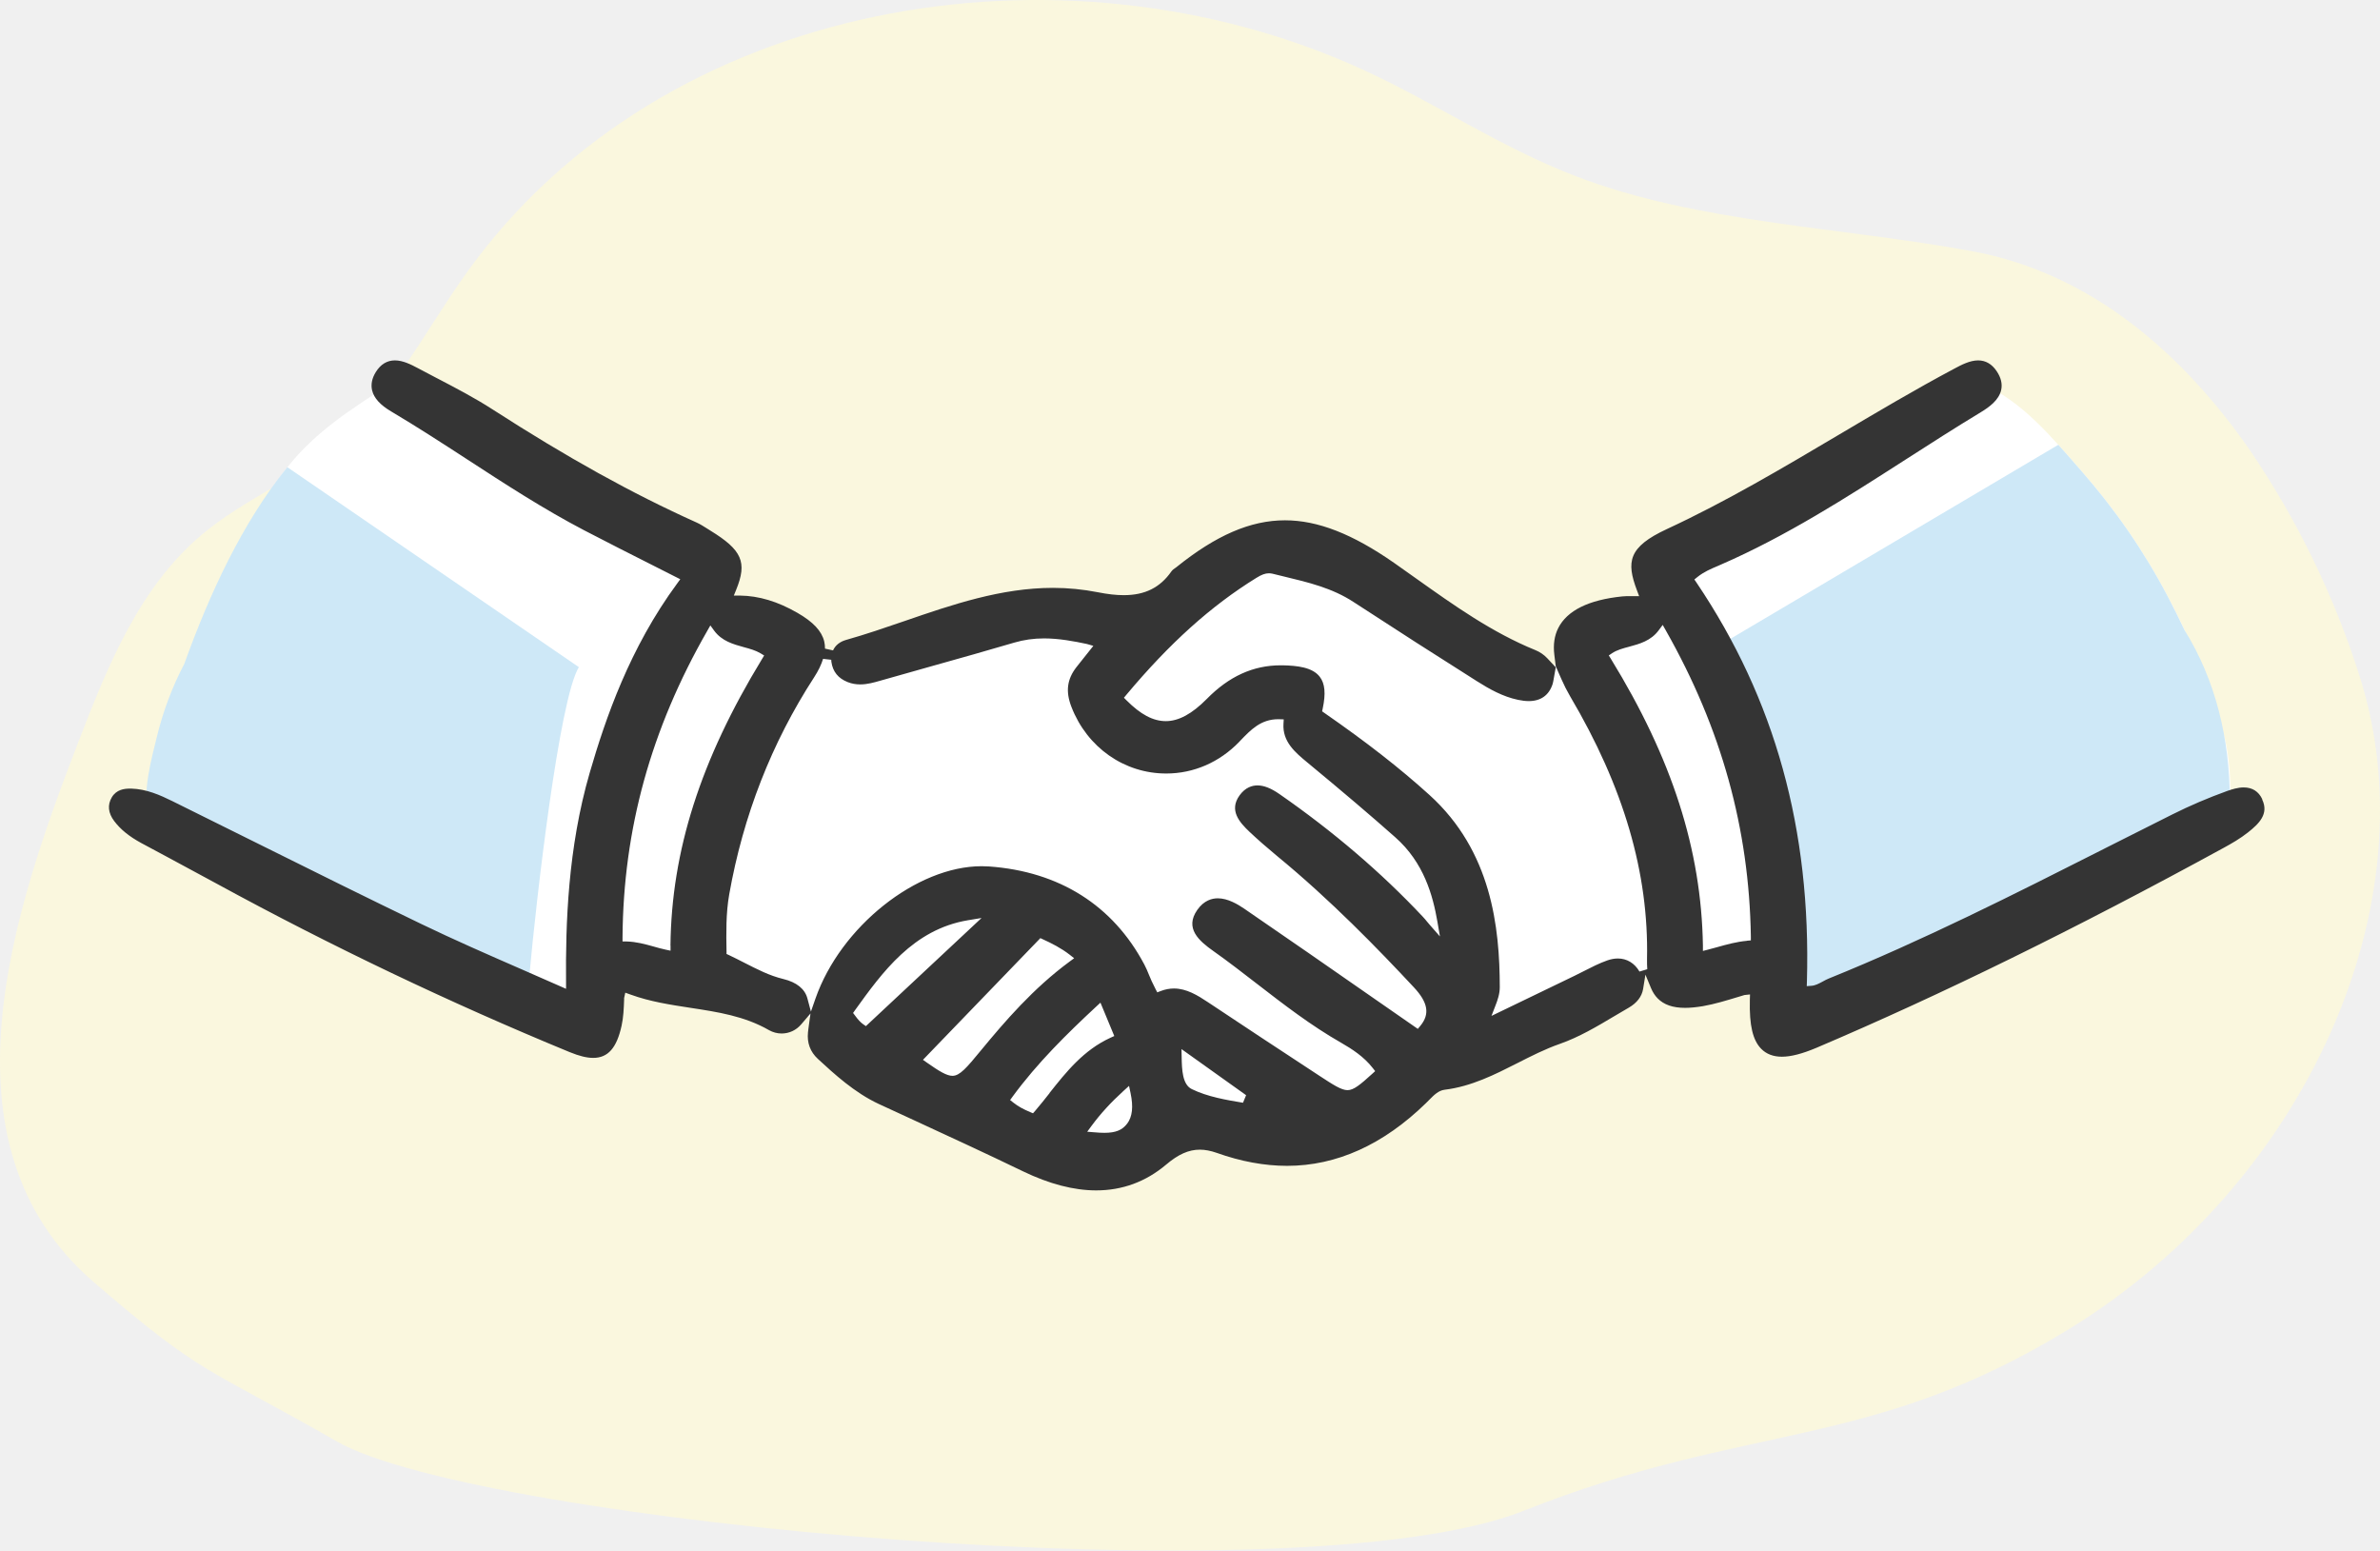
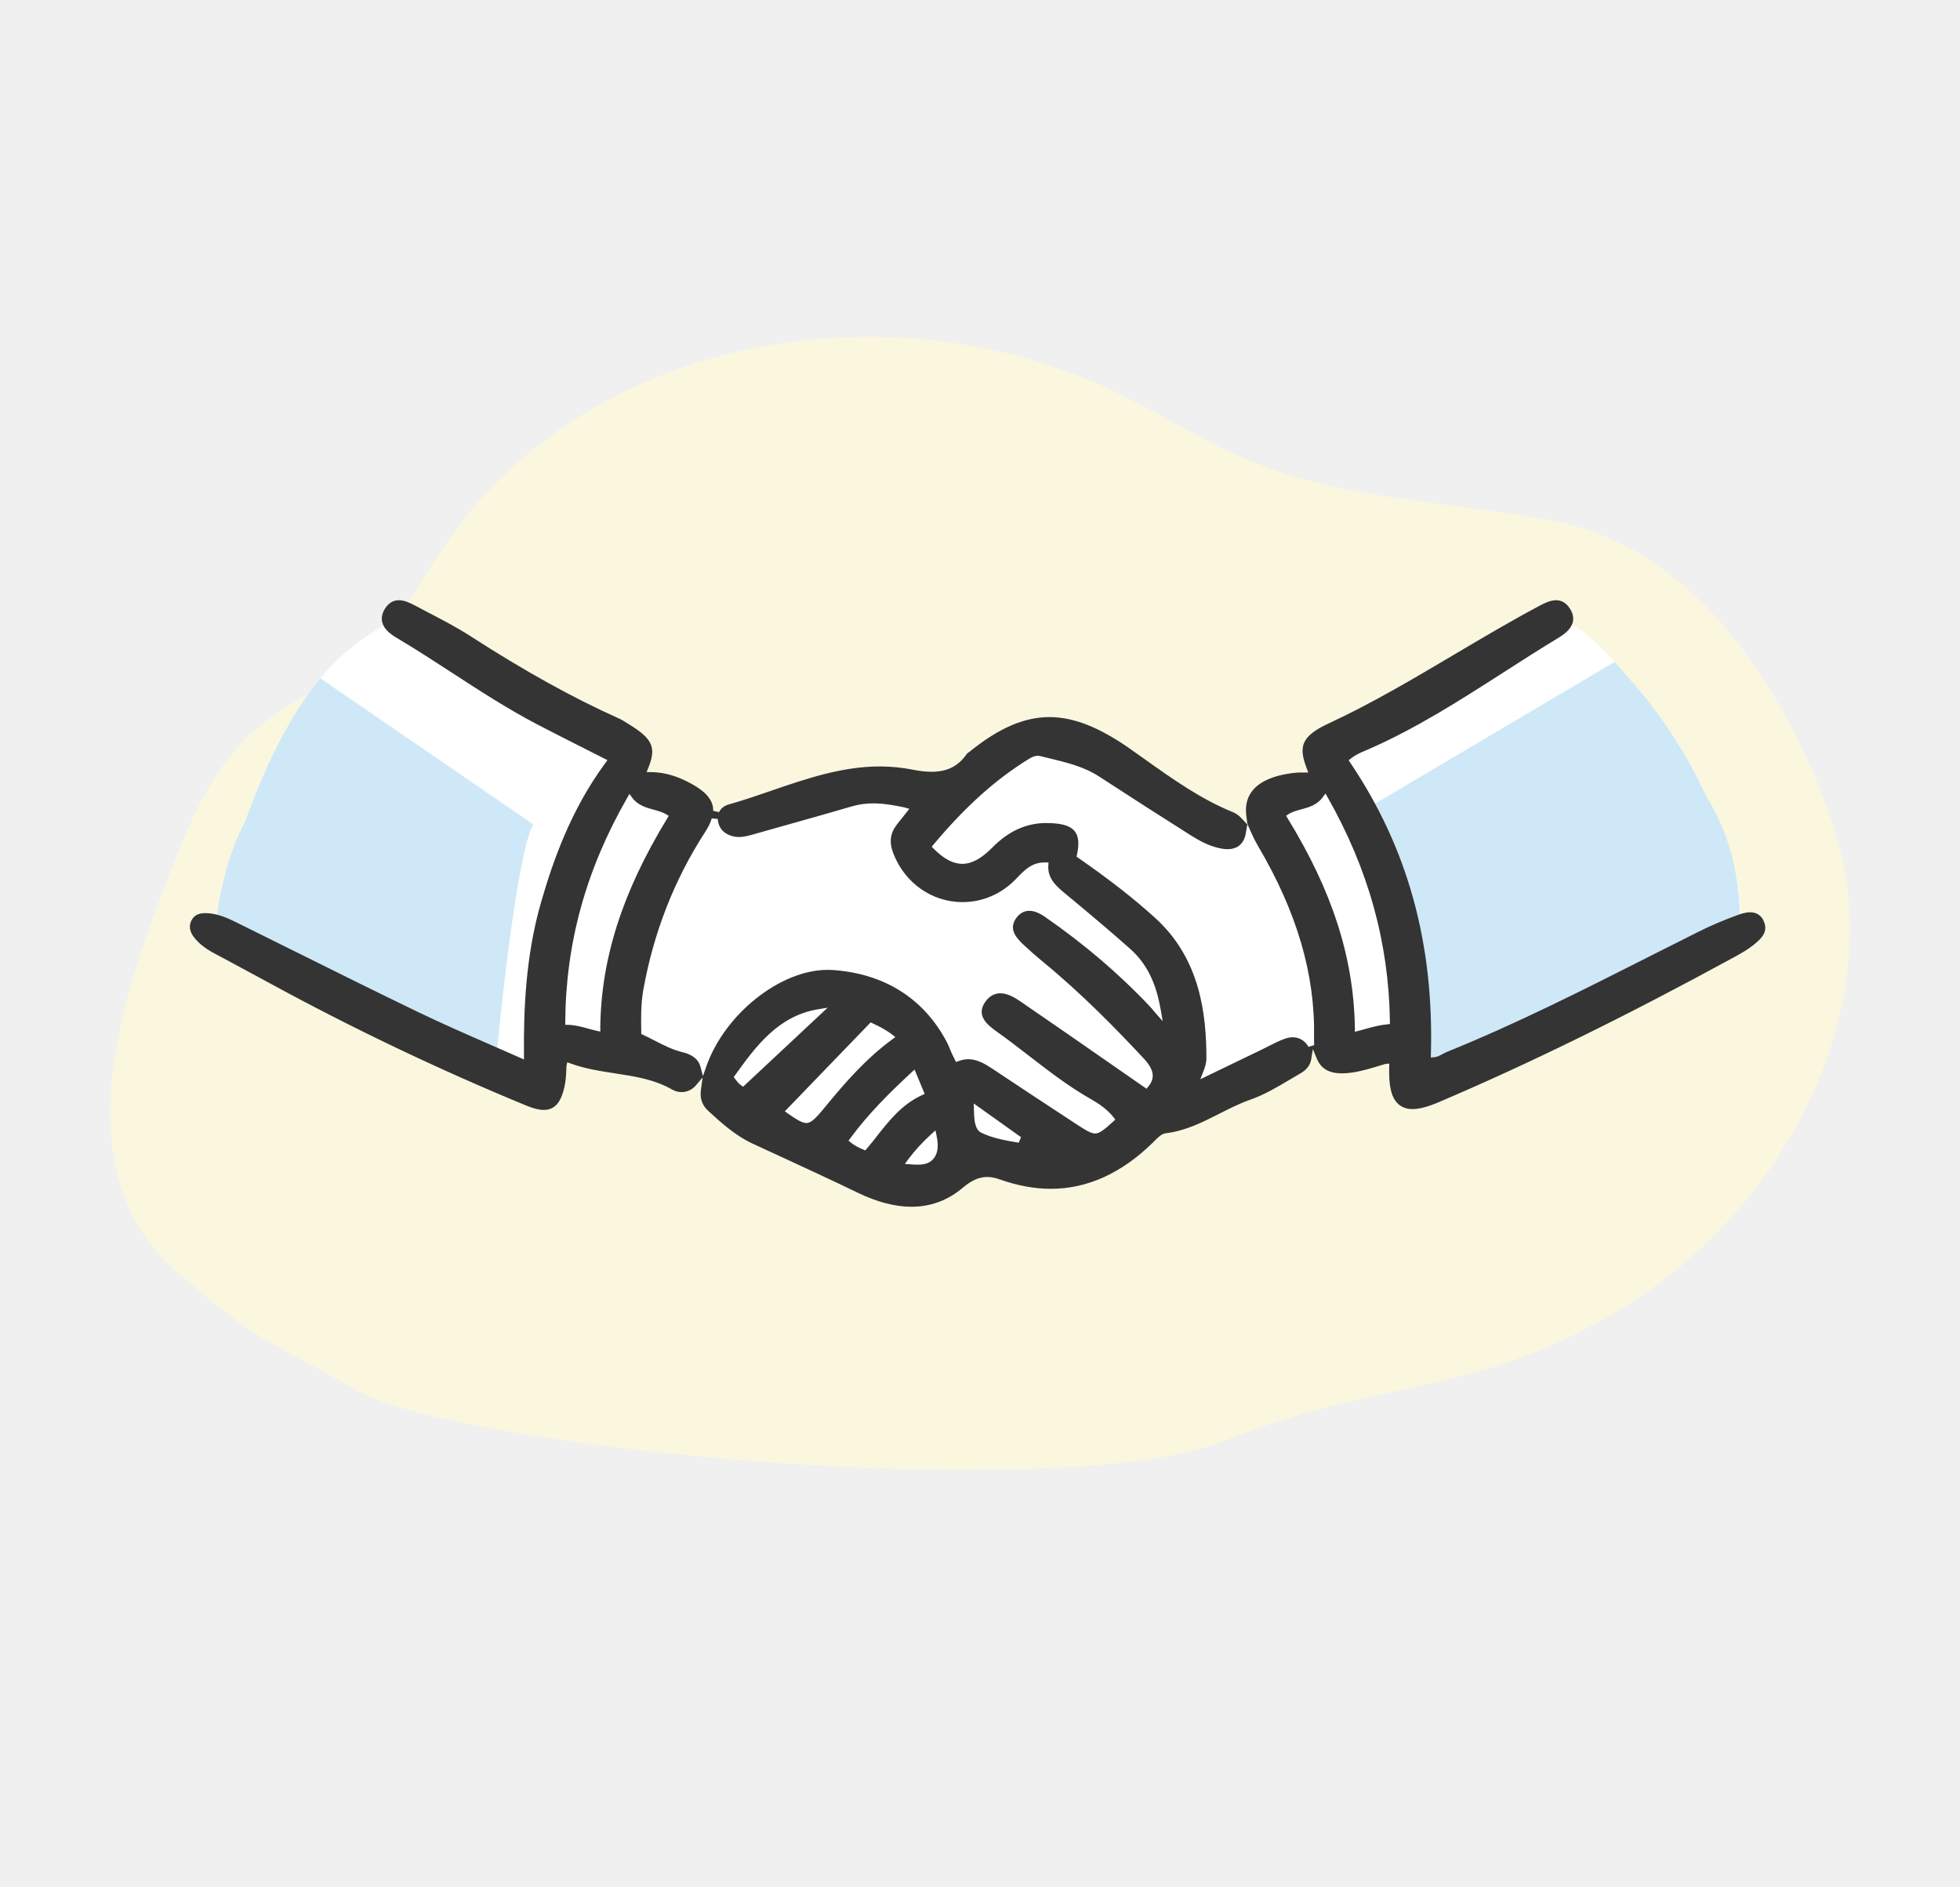
- <svg xmlns="http://www.w3.org/2000/svg" width="284" height="185" viewBox="0 0 284 185" fill="none">
-   <path d="M268.46 53.693C260.604 42.385 249.708 32.64 235.385 29.984C219.537 27.046 202.693 26.644 188.043 21.026C178.964 17.544 171.216 12.226 162.472 8.242C126.583 -8.106 79.158 -0.182 55.752 32.445C50.648 39.559 46.702 47.687 39.891 53.273C35.025 57.264 28.976 59.702 24.149 63.738C16.614 70.038 12.835 79.502 9.336 88.565C1.725 108.281 -8.021 136.424 11.2 152.983C24.303 164.272 24.521 163.009 40.212 171.99C56.977 181.586 154.965 190.921 181.799 180.262C208.632 169.602 223.169 173.128 246.902 158.567C274.963 141.35 290.281 107.966 281.551 80.627C278.526 71.085 274.118 62.015 268.46 53.693Z" fill="#FAF7DE" />
-   <path d="M265.445 88.01C264.025 82.18 261.465 76.49 258.685 71.19C255.825 65.75 252.375 60.76 248.325 56.15C244.905 52.25 241.265 47.79 236.365 45.74C236.155 45.65 235.965 45.53 235.775 45.38C230.335 48.42 201.815 64.33 199.985 65.25C197.955 66.26 198.975 66.71 200.445 70.2C201.915 73.69 197.175 72.9 192.895 74.58C188.615 76.26 188.955 77.4 188.955 77.74C188.955 78.08 184.345 80.33 181.645 79.77C178.945 79.21 171.965 74.37 167.125 70.43C162.285 66.49 157.105 64.47 152.155 64.69C147.205 64.92 146.645 66.72 144.165 69.64C141.685 72.57 137.415 74.59 133.925 73.69C130.435 72.79 127.735 72.9 122.675 73.8C117.615 74.7 103.655 78.64 100.915 78.04C98.165 77.44 99.155 78.15 97.185 78.04C95.205 77.93 95.895 76.18 95.895 76.18L82.745 72.62L84.025 66L55.205 50.69C54.935 50.23 54.505 49.82 53.855 49.5C51.395 48.3 48.925 47.09 46.445 45.87C41.975 48.79 37.705 51.44 34.335 55.7C31.335 59.5 29.015 63.8 26.925 68.15C22.385 77.57 18.375 87.5 17.215 97.95L70.015 123.75L71.815 114.63C71.815 114.63 85.545 119.02 90.155 120.13C94.765 121.24 96.705 120.88 99.275 122.41C101.845 123.94 104.565 126.33 113.005 131.55C121.445 136.77 128.535 139.61 134.275 138.37C140.015 137.13 136.635 136.34 140.465 133.64C144.295 130.94 144.405 134.43 150.035 136.12C155.665 137.81 156.335 135.78 163.085 133.42C169.835 131.06 166.575 130.16 171.835 127.12C177.095 124.08 192.915 117.55 194.145 116.88C195.385 116.2 198.985 116.32 198.985 116.32L211.705 114.86L213.395 122.06L266.215 96.68C266.165 93.77 266.155 90.86 265.455 87.99L265.445 88.01Z" fill="white" />
-   <path d="M18.375 98.3C22.255 100.64 26.215 102.85 30.225 104.94C30.275 104.96 30.315 104.98 30.365 104.99C30.425 105.03 30.485 105.06 30.545 105.1C34.925 107.37 39.375 109.52 43.865 111.57C48.975 113.9 54.085 116.32 59.305 118.39C60.235 118.76 61.175 119.1 62.115 119.43C62.665 118.56 63.055 117.47 63.185 116.23C63.975 107.46 66.725 83.39 69.075 79.6L34.285 55.74C28.885 62.4 24.985 70.9 21.985 79.22C20.535 81.98 19.445 84.91 18.705 87.96C18.125 90.37 16.875 94.79 17.785 97.25C17.925 97.64 18.135 97.98 18.365 98.32L18.375 98.3Z" fill="#CEE8F7" />
-   <path d="M260.665 75.16C260.025 73.82 259.365 72.49 258.685 71.19C255.825 65.75 252.375 60.76 248.325 56.15C247.445 55.14 246.545 54.1 245.615 53.07L205.705 76.68C208.425 80.43 211.625 104.54 212.535 113.31C213.015 117.49 216.885 119.91 220.195 118.11C220.305 118.04 220.415 117.98 220.525 117.92C220.595 117.9 220.655 117.9 220.715 117.87C228.055 115.36 235.145 111.84 242.275 108.78C245.695 107.31 249.155 105.89 252.525 104.29C254.145 103.52 255.745 102.71 257.285 101.79C258.645 100.99 261.065 98.53 262.715 98.67C264.525 98.82 266.075 97.01 266.075 95.31C266.055 88.22 264.425 81.19 260.655 75.15L260.665 75.16Z" fill="#CEE8F7" />
-   <path d="M269.945 95.34C269.505 94.42 268.755 93.95 267.735 93.95C267.035 93.95 266.325 94.18 265.775 94.37C263.505 95.19 261.295 96.13 259.225 97.17C256.545 98.51 253.865 99.86 251.195 101.21L251.005 101.31C240.405 106.67 229.435 112.22 218.225 116.75C217.975 116.85 217.735 116.98 217.485 117.12C217.035 117.36 216.615 117.59 216.145 117.62L215.595 117.66L215.615 117.11C216.125 98.99 211.815 83.42 202.445 69.52L202.185 69.14L202.545 68.85C203.305 68.24 204.115 67.89 204.975 67.53L205.315 67.38C213.145 63.98 220.385 59.33 227.425 54.81C230.335 52.94 233.345 51.01 236.355 49.19C237.345 48.59 238.525 47.75 238.795 46.53C238.955 45.8 238.775 45.05 238.255 44.28C237.685 43.43 236.935 43 236.045 43C235.055 43 234.035 43.54 233.215 43.98C228.535 46.47 223.905 49.22 219.425 51.87C212.825 55.78 206.005 59.83 198.915 63.12C194.275 65.27 194.055 67.04 195.335 70.44L195.595 71.13H194.605C194.255 71.12 193.915 71.13 193.575 71.16C189.575 71.57 187.005 72.84 185.945 74.93C185.485 75.84 185.325 76.91 185.475 78.13L185.655 79.58V79.52L186.325 81.04C186.635 81.75 186.975 82.42 187.355 83.07C193.755 93.9 196.755 104.16 196.535 114.44C196.535 114.87 196.535 115.26 196.565 115.64L195.635 115.92C195.055 114.92 194.135 114.36 193.055 114.36C192.645 114.36 192.225 114.44 191.795 114.59C190.825 114.93 189.895 115.41 188.995 115.87C188.615 116.06 188.235 116.26 187.855 116.44L177.975 121.21L178.435 120.02C178.715 119.32 178.965 118.56 178.965 117.79C178.955 110.64 177.985 101.56 170.575 94.85C167.055 91.66 163.065 88.55 158.035 85.06L157.765 84.87L157.835 84.54C158.215 82.75 158.105 81.55 157.485 80.75C156.605 79.6 154.765 79.42 153.075 79.38H152.825C149.545 79.38 146.655 80.69 143.995 83.4C142.245 85.17 140.655 86.04 139.115 86.04C137.575 86.04 136.095 85.23 134.435 83.57L134.115 83.25L134.405 82.9C139.565 76.74 144.495 72.3 149.915 68.95C150.545 68.56 150.975 68.4 151.415 68.4C151.555 68.4 151.705 68.42 151.845 68.45L153.155 68.77C156.145 69.49 158.965 70.16 161.505 71.82C166.565 75.12 171.525 78.3 176.245 81.28C177.715 82.21 179.325 83.12 181.145 83.5C181.615 83.6 182.035 83.65 182.425 83.65C183.855 83.65 184.835 82.95 185.265 81.63C185.315 81.47 185.345 81.3 185.375 81.14L185.645 79.62L184.615 78.52C184.225 78.11 183.745 77.78 183.195 77.56C178.055 75.47 173.485 72.22 169.025 69.05C168.135 68.42 167.245 67.78 166.355 67.16C161.385 63.7 157.245 62.08 153.335 62.08C149.225 62.08 145.105 63.86 140.365 67.68C140.325 67.71 140.285 67.74 140.225 67.78C140.095 67.87 139.915 67.99 139.785 68.17C138.435 70.11 136.625 71.01 134.095 71.01C133.185 71.01 132.195 70.9 130.985 70.66C129.255 70.32 127.455 70.14 125.645 70.14C119.455 70.14 113.595 72.15 107.935 74.1C105.665 74.88 103.305 75.69 100.965 76.35C100.215 76.56 99.675 77 99.405 77.6L98.445 77.39C98.445 77.08 98.415 76.8 98.355 76.54C98.055 75.29 97.035 74.2 95.155 73.12C92.795 71.76 90.555 71.09 88.305 71.06H87.565L87.845 70.37C89.185 67.08 88.555 65.63 84.755 63.3L84.375 63.06C83.975 62.81 83.565 62.54 83.115 62.34C75.415 58.88 67.685 54.59 58.765 48.84C56.645 47.47 54.375 46.29 52.175 45.14L52.075 45.09C51.335 44.7 50.595 44.31 49.855 43.92C49.025 43.48 48.065 43 47.125 43C46.185 43 45.415 43.47 44.845 44.39C44.385 45.13 44.235 45.87 44.405 46.58C44.625 47.5 45.375 48.32 46.675 49.09C49.745 50.91 52.795 52.89 55.765 54.82C60.235 57.73 64.865 60.74 69.705 63.27C72.355 64.65 75.025 66 77.795 67.4L81.175 69.11L80.825 69.59C75.145 77.29 72.255 85.71 70.375 92.18C67.755 101.18 67.485 110.28 67.545 117.21V117.98L66.845 117.67C65.295 116.98 63.775 116.32 62.285 115.67C58.115 113.85 54.165 112.12 50.285 110.25C43.855 107.15 37.345 103.92 31.055 100.79L30.955 100.74C27.485 99.01 24.005 97.28 20.535 95.57C19.135 94.88 17.485 94.14 15.665 94.09H15.505C14.835 94.09 13.885 94.2 13.335 95.14C12.805 96.05 12.905 97 13.625 97.96C14.385 98.97 15.415 99.8 16.865 100.59L19.795 102.16C21.795 103.23 23.795 104.31 25.795 105.4C39.505 112.88 53.695 119.65 67.975 125.53C69.125 126 70.015 126.22 70.785 126.22C72.555 126.22 73.595 125.03 74.175 122.37C74.395 121.36 74.435 120.35 74.475 119.27V119.08L74.615 118.44L75.255 118.67C77.565 119.51 79.995 119.88 82.345 120.24C85.685 120.75 88.835 121.23 91.765 122.91C92.225 123.17 92.745 123.31 93.265 123.31C94.175 123.31 95.005 122.92 95.605 122.22L96.715 120.92L96.465 122.74C96.445 122.88 96.425 123.03 96.415 123.17C96.285 124.43 96.685 125.5 97.595 126.34C99.545 128.14 101.975 130.37 104.845 131.71L108.965 133.61C113.265 135.6 117.725 137.65 122.085 139.76C125.195 141.26 128.135 142.03 130.805 142.03C133.925 142.03 136.725 141 139.145 138.96C140.605 137.72 141.845 137.17 143.175 137.17C143.805 137.17 144.465 137.3 145.185 137.55C148.065 138.58 150.895 139.1 153.585 139.1C159.495 139.1 165.085 136.57 170.175 131.6L170.515 131.26C171.095 130.67 171.645 130.11 172.385 130.02C175.575 129.63 178.355 128.22 181.055 126.85C182.685 126.02 184.375 125.16 186.125 124.55C188.415 123.75 190.555 122.48 192.635 121.24C193.205 120.9 193.785 120.56 194.355 120.23C195.325 119.67 195.915 118.9 196.065 118.01L196.345 116.29L197.015 117.9C197.215 118.38 197.475 118.78 197.795 119.11C198.545 119.88 199.615 120.25 201.075 120.25C201.705 120.25 202.395 120.18 203.195 120.05C204.615 119.8 205.985 119.38 207.435 118.94L208.165 118.72L208.825 118.65L208.805 119.34C208.735 122.33 209.155 124.12 210.165 125.14C210.775 125.76 211.595 126.08 212.625 126.08C213.715 126.08 215.055 125.73 216.745 125.02C231.755 118.63 247.645 110.83 265.325 101.17C266.295 100.64 267.325 100.05 268.245 99.32C269.555 98.28 270.765 97.12 269.945 95.4V95.34ZM80.015 112.82V113.43L79.405 113.3C78.935 113.2 78.475 113.07 77.985 112.93C76.975 112.65 75.935 112.36 74.775 112.33H74.285V111.83C74.375 98.94 77.675 86.99 84.385 75.29L84.765 74.62L85.215 75.24C86.135 76.5 87.525 76.87 88.745 77.21C89.485 77.41 90.175 77.6 90.755 77.95L91.185 78.21L90.925 78.64C83.595 90.67 80.125 101.53 80.005 112.82H80.015ZM103.325 122.43L102.995 122.2C102.705 122 102.375 121.65 102.015 121.15L101.795 120.86L102.005 120.56C105.265 116.03 108.955 110.9 115.485 109.8L117.125 109.53L103.325 122.43ZM113.655 128.36C112.975 128.36 112.065 127.81 110.615 126.79L110.135 126.45L124.145 111.93L124.465 112.08C125.455 112.53 126.615 113.11 127.655 113.92L128.175 114.33L127.645 114.72C123.285 117.93 119.905 121.87 117.075 125.3C115.335 127.42 114.525 128.36 113.655 128.36ZM125.245 130.42C124.685 131.13 124.105 131.86 123.505 132.56L123.265 132.83L122.935 132.69C122.095 132.34 121.465 131.99 120.915 131.55L120.535 131.25L120.815 130.86C123.805 126.78 127.375 123.29 130.785 120.12L131.315 119.63L132.965 123.61L132.525 123.81C129.305 125.28 127.235 127.89 125.235 130.41L125.245 130.42ZM134.485 134.08C133.915 134.84 133.115 135.16 131.795 135.16C131.425 135.16 131.035 135.14 130.625 135.1L129.735 135.03L130.265 134.31C131.335 132.87 132.545 131.54 134.075 130.15L134.725 129.56L134.905 130.41C135.255 132.06 135.125 133.23 134.495 134.08H134.485ZM148.315 131.57C146.345 131.24 144.105 130.87 142.205 129.94C141.085 129.39 141.035 127.6 141.005 126.17L140.985 125.17L148.695 130.67L148.325 131.57H148.315ZM170.655 110.4C170.565 110.3 170.475 110.19 170.325 110.01C170.145 109.79 169.965 109.57 169.775 109.37C164.815 104.09 159.065 99.18 152.685 94.75C151.665 94.04 150.825 93.71 150.045 93.71C149.455 93.71 148.615 93.92 147.905 94.91C146.645 96.68 147.875 98.09 149.115 99.26C150.105 100.19 151.165 101.12 152.375 102.12C158.785 107.38 164.475 113.26 168.705 117.79C170.415 119.62 170.645 121 169.475 122.41L169.185 122.76L163.885 119.08C158.855 115.58 153.645 111.96 148.475 108.42C147.695 107.89 146.515 107.18 145.315 107.18C144.635 107.18 143.665 107.42 142.865 108.57C141.345 110.75 143.055 112.25 144.785 113.47C146.555 114.72 148.295 116.07 150.015 117.4C153.185 119.85 156.465 122.38 160.045 124.42C161.315 125.15 162.755 126.07 163.815 127.44L164.095 127.8L163.755 128.11C162.295 129.44 161.525 130.07 160.795 130.07C160.065 130.07 159.085 129.43 157.465 128.37C152.525 125.13 148.165 122.26 144.135 119.57C142.905 118.75 141.575 117.94 140.085 117.94C139.565 117.94 139.035 118.04 138.515 118.24L138.095 118.4L137.885 118C137.715 117.66 137.565 117.36 137.425 117.06C137.315 116.83 137.215 116.59 137.095 116.29C136.935 115.89 136.765 115.48 136.545 115.07C132.805 108.02 126.405 103.98 118.025 103.38C117.725 103.36 117.435 103.35 117.135 103.35C109.375 103.35 100.295 110.58 97.305 119.15L96.765 120.7L96.345 119.12C96.045 117.99 95.055 117.19 93.475 116.81C91.815 116.41 90.355 115.65 88.785 114.85C88.195 114.55 87.595 114.24 86.975 113.95L86.695 113.82V113.51C86.655 111.39 86.615 108.98 87.015 106.72C88.675 97.34 92.075 88.63 97.135 80.83C97.655 80.03 98.005 79.3 98.215 78.61L99.195 78.72V78.82C99.195 78.82 99.195 78.91 99.205 78.96C99.375 80.14 100.015 80.93 101.145 81.38C101.625 81.57 102.115 81.66 102.655 81.66C103.495 81.66 104.295 81.43 105.065 81.21C107.185 80.6 109.305 80.01 111.435 79.41C114.585 78.53 117.845 77.61 121.035 76.67C122.165 76.34 123.325 76.17 124.585 76.17C126.365 76.17 128.175 76.51 129.715 76.84L130.465 77.06L129.965 77.69C129.405 78.38 128.925 78.99 128.455 79.59C127.325 81.04 127.135 82.5 127.855 84.35C129.725 89.18 134.165 92.3 139.175 92.29C142.435 92.29 145.525 90.95 147.875 88.51L148.005 88.37C149.275 87.05 150.465 85.81 152.545 85.81L153.185 85.83L153.155 86.35C153.015 88.5 154.585 89.8 155.975 90.95C160.255 94.49 163.505 97.25 166.485 99.89C169.935 102.93 170.985 106.88 171.525 109.98L171.825 111.73L170.655 110.4ZM208.475 112.25C207.225 112.36 206.075 112.68 204.865 113.02C204.525 113.12 204.185 113.21 203.825 113.3L203.205 113.46V112.82C203.015 101.37 199.525 90.5 192.225 78.61L191.975 78.2L192.375 77.93C192.945 77.55 193.655 77.36 194.405 77.16C195.625 76.83 197.015 76.46 197.945 75.18L198.405 74.56L198.785 75.23C205.405 86.91 208.725 98.85 208.925 111.73V112.2L208.465 112.24L208.475 112.25Z" fill="#343434" />
+ <svg xmlns="http://www.w3.org/2000/svg" width="320" height="308" viewBox="0 0 320 308" fill="none">
+   <path d="M286.46 108.693C278.604 97.385 267.708 87.64 253.385 84.984C237.537 82.046 220.693 81.644 206.043 76.026C196.964 72.544 189.216 67.226 180.472 63.242C144.583 46.894 97.158 54.818 73.752 87.445C68.648 94.559 64.702 102.687 57.891 108.274C53.025 112.264 46.976 114.702 42.149 118.738C34.614 125.038 30.835 134.502 27.336 143.565C19.725 163.281 9.979 191.424 29.2 207.983C42.303 219.272 42.521 218.009 58.212 226.99C74.977 236.586 172.965 245.921 199.799 235.262C226.632 224.602 241.169 228.128 264.902 213.567C292.963 196.35 308.281 162.966 299.551 135.627C296.526 126.085 292.118 117.015 286.46 108.693Z" fill="#FAF7DE" />
+   <path d="M283.445 143.01C282.025 137.18 279.465 131.49 276.685 126.19C273.825 120.75 270.375 115.76 266.325 111.15C262.905 107.25 259.265 102.79 254.365 100.74C254.155 100.65 253.965 100.53 253.775 100.38C248.335 103.42 219.815 119.33 217.985 120.25C215.955 121.26 216.975 121.71 218.445 125.2C219.915 128.69 215.175 127.9 210.895 129.58C206.615 131.26 206.955 132.4 206.955 132.74C206.955 133.08 202.345 135.33 199.645 134.77C196.945 134.21 189.965 129.37 185.125 125.43C180.285 121.49 175.105 119.47 170.155 119.69C165.205 119.92 164.645 121.72 162.165 124.64C159.685 127.57 155.415 129.59 151.925 128.69C148.435 127.79 145.735 127.9 140.675 128.8C135.615 129.7 121.655 133.64 118.915 133.04C116.165 132.44 117.155 133.15 115.185 133.04C113.205 132.93 113.895 131.18 113.895 131.18L100.745 127.62L102.025 121L73.205 105.69C72.935 105.23 72.505 104.82 71.855 104.5C69.395 103.3 66.925 102.09 64.445 100.87C59.975 103.79 55.705 106.44 52.335 110.7C49.335 114.5 47.015 118.8 44.925 123.15C40.385 132.57 36.375 142.5 35.215 152.95L88.015 178.75L89.815 169.63C89.815 169.63 103.545 174.02 108.155 175.13C112.765 176.24 114.705 175.88 117.275 177.41C119.845 178.94 122.565 181.33 131.005 186.55C139.445 191.77 146.535 194.61 152.275 193.37C158.015 192.13 154.635 191.34 158.465 188.64C162.295 185.94 162.405 189.43 168.035 191.12C173.665 192.81 174.335 190.78 181.085 188.42C187.835 186.06 184.575 185.16 189.835 182.12C195.095 179.08 210.915 172.55 212.145 171.88C213.385 171.2 216.985 171.32 216.985 171.32L229.705 169.86L231.395 177.06L284.215 151.68C284.165 148.77 284.155 145.86 283.455 142.99L283.445 143.01Z" fill="white" />
+   <path d="M36.375 153.3C40.255 155.64 44.215 157.85 48.225 159.94C48.275 159.96 48.315 159.98 48.365 159.99C48.425 160.03 48.485 160.06 48.545 160.1C52.925 162.37 57.375 164.52 61.865 166.57C66.975 168.9 72.085 171.32 77.305 173.39C78.235 173.76 79.175 174.1 80.115 174.43C80.665 173.56 81.055 172.47 81.185 171.23C81.975 162.46 84.725 138.39 87.075 134.6L52.285 110.74C46.885 117.4 42.985 125.9 39.985 134.22C38.535 136.98 37.445 139.91 36.705 142.96C36.125 145.37 34.875 149.79 35.785 152.25C35.925 152.64 36.135 152.98 36.365 153.32L36.375 153.3Z" fill="#CEE8F7" />
+   <path d="M278.665 130.16C278.025 128.82 277.365 127.49 276.685 126.19C273.825 120.75 270.375 115.76 266.325 111.15C265.445 110.14 264.545 109.1 263.615 108.07L223.705 131.68C226.425 135.43 229.625 159.54 230.535 168.31C231.015 172.49 234.885 174.91 238.195 173.11C238.305 173.04 238.415 172.98 238.525 172.92C238.595 172.9 238.655 172.9 238.715 172.87C246.055 170.36 253.145 166.84 260.275 163.78C263.695 162.31 267.155 160.89 270.525 159.29C272.145 158.52 273.745 157.71 275.285 156.79C276.645 155.99 279.065 153.53 280.715 153.67C282.525 153.82 284.075 152.01 284.075 150.31C284.055 143.22 282.425 136.19 278.655 130.15L278.665 130.16Z" fill="#CEE8F7" />
+   <path d="M287.945 150.34C287.505 149.42 286.755 148.95 285.735 148.95C285.035 148.95 284.325 149.18 283.775 149.37C281.505 150.19 279.295 151.13 277.225 152.17C274.545 153.51 271.865 154.86 269.195 156.21L269.005 156.31C258.405 161.67 247.435 167.22 236.225 171.75C235.975 171.85 235.735 171.98 235.485 172.12C235.035 172.36 234.615 172.59 234.145 172.62L233.595 172.66L233.615 172.11C234.125 153.99 229.815 138.42 220.445 124.52L220.185 124.14L220.545 123.85C221.305 123.24 222.115 122.89 222.975 122.53L223.315 122.38C231.145 118.98 238.385 114.33 245.425 109.81C248.335 107.94 251.345 106.01 254.355 104.19C255.345 103.59 256.525 102.75 256.795 101.53C256.955 100.8 256.775 100.05 256.255 99.28C255.685 98.43 254.935 98 254.045 98C253.055 98 252.035 98.54 251.215 98.98C246.535 101.47 241.905 104.22 237.425 106.87C230.825 110.78 224.005 114.83 216.915 118.12C212.275 120.27 212.055 122.04 213.335 125.44L213.595 126.13H212.605C212.255 126.12 211.915 126.13 211.575 126.16C207.575 126.57 205.005 127.84 203.945 129.93C203.485 130.84 203.325 131.91 203.475 133.13L203.655 134.58V134.52L204.325 136.04C204.635 136.75 204.975 137.42 205.355 138.07C211.755 148.9 214.755 159.16 214.535 169.44C214.535 169.87 214.535 170.26 214.565 170.64L213.635 170.92C213.055 169.92 212.135 169.36 211.055 169.36C210.645 169.36 210.225 169.44 209.795 169.59C208.825 169.93 207.895 170.41 206.995 170.87C206.615 171.06 206.235 171.26 205.855 171.44L195.975 176.21L196.435 175.02C196.715 174.32 196.965 173.56 196.965 172.79C196.955 165.64 195.985 156.56 188.575 149.85C185.055 146.66 181.065 143.55 176.035 140.06L175.765 139.87L175.835 139.54C176.215 137.75 176.105 136.55 175.485 135.75C174.605 134.6 172.765 134.42 171.075 134.38H170.825C167.545 134.38 164.655 135.69 161.995 138.4C160.245 140.17 158.655 141.04 157.115 141.04C155.575 141.04 154.095 140.23 152.435 138.57L152.115 138.25L152.405 137.9C157.565 131.74 162.495 127.3 167.915 123.95C168.545 123.56 168.975 123.4 169.415 123.4C169.555 123.4 169.705 123.42 169.845 123.45L171.155 123.77C174.145 124.49 176.965 125.16 179.505 126.82C184.565 130.12 189.525 133.3 194.245 136.28C195.715 137.21 197.325 138.12 199.145 138.5C199.615 138.6 200.035 138.65 200.425 138.65C201.855 138.65 202.835 137.95 203.265 136.63C203.315 136.47 203.345 136.3 203.375 136.14L203.645 134.62L202.615 133.52C202.225 133.11 201.745 132.78 201.195 132.56C196.055 130.47 191.485 127.22 187.025 124.05C186.135 123.42 185.245 122.78 184.355 122.16C179.385 118.7 175.245 117.08 171.335 117.08C167.225 117.08 163.105 118.86 158.365 122.68C158.325 122.71 158.285 122.74 158.225 122.78C158.095 122.87 157.915 122.99 157.785 123.17C156.435 125.11 154.625 126.01 152.095 126.01C151.185 126.01 150.195 125.9 148.985 125.66C147.255 125.32 145.455 125.14 143.645 125.14C137.455 125.14 131.595 127.15 125.935 129.1C123.665 129.88 121.305 130.69 118.965 131.35C118.215 131.56 117.675 132 117.405 132.6L116.445 132.39C116.445 132.08 116.415 131.8 116.355 131.54C116.055 130.29 115.035 129.2 113.155 128.12C110.795 126.76 108.555 126.09 106.305 126.06H105.565L105.845 125.37C107.185 122.08 106.555 120.63 102.755 118.3L102.375 118.06C101.975 117.81 101.565 117.54 101.115 117.34C93.415 113.88 85.685 109.59 76.765 103.84C74.645 102.47 72.375 101.29 70.175 100.14L70.075 100.09C69.335 99.7 68.595 99.31 67.855 98.92C67.025 98.48 66.065 98 65.125 98C64.185 98 63.415 98.47 62.845 99.39C62.385 100.13 62.235 100.87 62.405 101.58C62.625 102.5 63.375 103.32 64.675 104.09C67.745 105.91 70.795 107.89 73.765 109.82C78.235 112.73 82.865 115.74 87.705 118.27C90.355 119.65 93.025 121 95.795 122.4L99.175 124.11L98.825 124.59C93.145 132.29 90.255 140.71 88.375 147.18C85.755 156.18 85.485 165.28 85.545 172.21V172.98L84.845 172.67C83.295 171.98 81.775 171.32 80.285 170.67C76.115 168.85 72.165 167.12 68.285 165.25C61.855 162.15 55.345 158.92 49.055 155.79L48.955 155.74C45.485 154.01 42.005 152.28 38.535 150.57C37.135 149.88 35.485 149.14 33.665 149.09H33.505C32.835 149.09 31.885 149.2 31.335 150.14C30.805 151.05 30.905 152 31.625 152.96C32.385 153.97 33.415 154.8 34.865 155.59L37.795 157.16C39.795 158.23 41.795 159.31 43.795 160.4C57.505 167.88 71.695 174.65 85.975 180.53C87.125 181 88.015 181.22 88.785 181.22C90.555 181.22 91.595 180.03 92.175 177.37C92.395 176.36 92.435 175.35 92.475 174.27V174.08L92.615 173.44L93.255 173.67C95.565 174.51 97.995 174.88 100.345 175.24C103.685 175.75 106.835 176.23 109.765 177.91C110.225 178.17 110.745 178.31 111.265 178.31C112.175 178.31 113.005 177.92 113.605 177.22L114.715 175.92L114.465 177.74C114.445 177.88 114.425 178.03 114.415 178.17C114.285 179.43 114.685 180.5 115.595 181.34C117.545 183.14 119.975 185.37 122.845 186.71L126.965 188.61C131.265 190.6 135.725 192.65 140.085 194.76C143.195 196.26 146.135 197.03 148.805 197.03C151.925 197.03 154.725 196 157.145 193.96C158.605 192.72 159.845 192.17 161.175 192.17C161.805 192.17 162.465 192.3 163.185 192.55C166.065 193.58 168.895 194.1 171.585 194.1C177.495 194.1 183.085 191.57 188.175 186.6L188.515 186.26C189.095 185.67 189.645 185.11 190.385 185.02C193.575 184.63 196.355 183.22 199.055 181.85C200.685 181.02 202.375 180.16 204.125 179.55C206.415 178.75 208.555 177.48 210.635 176.24C211.205 175.9 211.785 175.56 212.355 175.23C213.325 174.67 213.915 173.9 214.065 173.01L214.345 171.29L215.015 172.9C215.215 173.38 215.475 173.78 215.795 174.11C216.545 174.88 217.615 175.25 219.075 175.25C219.705 175.25 220.395 175.18 221.195 175.05C222.615 174.8 223.985 174.38 225.435 173.94L226.165 173.72L226.825 173.65L226.805 174.34C226.735 177.33 227.155 179.12 228.165 180.14C228.775 180.76 229.595 181.08 230.625 181.08C231.715 181.08 233.055 180.73 234.745 180.02C249.755 173.63 265.645 165.83 283.325 156.17C284.295 155.64 285.325 155.05 286.245 154.32C287.555 153.28 288.765 152.12 287.945 150.4V150.34ZM98.015 167.82V168.43L97.405 168.3C96.935 168.2 96.475 168.07 95.985 167.93C94.975 167.65 93.935 167.36 92.775 167.33H92.285V166.83C92.375 153.94 95.675 141.99 102.385 130.29L102.765 129.62L103.215 130.24C104.135 131.5 105.525 131.87 106.745 132.21C107.485 132.41 108.175 132.6 108.755 132.95L109.185 133.21L108.925 133.64C101.595 145.67 98.125 156.53 98.005 167.82H98.015ZM121.325 177.43L120.995 177.2C120.705 177 120.375 176.65 120.015 176.15L119.795 175.86L120.005 175.56C123.265 171.03 126.955 165.9 133.485 164.8L135.125 164.53L121.325 177.43ZM131.655 183.36C130.975 183.36 130.065 182.81 128.615 181.79L128.135 181.45L142.145 166.93L142.465 167.08C143.455 167.53 144.615 168.11 145.655 168.92L146.175 169.33L145.645 169.72C141.285 172.93 137.905 176.87 135.075 180.3C133.335 182.42 132.525 183.36 131.655 183.36ZM143.245 185.42C142.685 186.13 142.105 186.86 141.505 187.56L141.265 187.83L140.935 187.69C140.095 187.34 139.465 186.99 138.915 186.55L138.535 186.25L138.815 185.86C141.805 181.78 145.375 178.29 148.785 175.12L149.315 174.63L150.965 178.61L150.525 178.81C147.305 180.28 145.235 182.89 143.235 185.41L143.245 185.42ZM152.485 189.08C151.915 189.84 151.115 190.16 149.795 190.16C149.425 190.16 149.035 190.14 148.625 190.1L147.735 190.03L148.265 189.31C149.335 187.87 150.545 186.54 152.075 185.15L152.725 184.56L152.905 185.41C153.255 187.06 153.125 188.23 152.495 189.08H152.485ZM166.315 186.57C164.345 186.24 162.105 185.87 160.205 184.94C159.085 184.39 159.035 182.6 159.005 181.17L158.985 180.17L166.695 185.67L166.325 186.57H166.315ZM188.655 165.4C188.565 165.3 188.475 165.19 188.325 165.01C188.145 164.79 187.965 164.57 187.775 164.37C182.815 159.09 177.065 154.18 170.685 149.75C169.665 149.04 168.825 148.71 168.045 148.71C167.455 148.71 166.615 148.92 165.905 149.91C164.645 151.68 165.875 153.09 167.115 154.26C168.105 155.19 169.165 156.12 170.375 157.12C176.785 162.38 182.475 168.26 186.705 172.79C188.415 174.62 188.645 176 187.475 177.41L187.185 177.76L181.885 174.08C176.855 170.58 171.645 166.96 166.475 163.42C165.695 162.89 164.515 162.18 163.315 162.18C162.635 162.18 161.665 162.42 160.865 163.57C159.345 165.75 161.055 167.25 162.785 168.47C164.555 169.72 166.295 171.07 168.015 172.4C171.185 174.85 174.465 177.38 178.045 179.42C179.315 180.15 180.755 181.07 181.815 182.44L182.095 182.8L181.755 183.11C180.295 184.44 179.525 185.07 178.795 185.07C178.065 185.07 177.085 184.43 175.465 183.37C170.525 180.13 166.165 177.26 162.135 174.57C160.905 173.75 159.575 172.94 158.085 172.94C157.565 172.94 157.035 173.04 156.515 173.24L156.095 173.4L155.885 173C155.715 172.66 155.565 172.36 155.425 172.06C155.315 171.83 155.215 171.59 155.095 171.29C154.935 170.89 154.765 170.48 154.545 170.07C150.805 163.02 144.405 158.98 136.025 158.38C135.725 158.36 135.435 158.35 135.135 158.35C127.375 158.35 118.295 165.58 115.305 174.15L114.765 175.7L114.345 174.12C114.045 172.99 113.055 172.19 111.475 171.81C109.815 171.41 108.355 170.65 106.785 169.85C106.195 169.55 105.595 169.24 104.975 168.95L104.695 168.82V168.51C104.655 166.39 104.615 163.98 105.015 161.72C106.675 152.34 110.075 143.63 115.135 135.83C115.655 135.03 116.005 134.3 116.215 133.61L117.195 133.72V133.82C117.195 133.82 117.195 133.91 117.205 133.96C117.375 135.14 118.015 135.93 119.145 136.38C119.625 136.57 120.115 136.66 120.655 136.66C121.495 136.66 122.295 136.43 123.065 136.21C125.185 135.6 127.305 135.01 129.435 134.41C132.585 133.53 135.845 132.61 139.035 131.67C140.165 131.34 141.325 131.17 142.585 131.17C144.365 131.17 146.175 131.51 147.715 131.84L148.465 132.06L147.965 132.69C147.405 133.38 146.925 133.99 146.455 134.59C145.325 136.04 145.135 137.5 145.855 139.35C147.725 144.18 152.165 147.3 157.175 147.29C160.435 147.29 163.525 145.95 165.875 143.51L166.005 143.37C167.275 142.05 168.465 140.81 170.545 140.81L171.185 140.83L171.155 141.35C171.015 143.5 172.585 144.8 173.975 145.95C178.255 149.49 181.505 152.25 184.485 154.89C187.935 157.93 188.985 161.88 189.525 164.98L189.825 166.73L188.655 165.4ZM226.475 167.25C225.225 167.36 224.075 167.68 222.865 168.02C222.525 168.12 222.185 168.21 221.825 168.3L221.205 168.46V167.82C221.015 156.37 217.525 145.5 210.225 133.61L209.975 133.2L210.375 132.93C210.945 132.55 211.655 132.36 212.405 132.16C213.625 131.83 215.015 131.46 215.945 130.18L216.405 129.56L216.785 130.23C223.405 141.91 226.725 153.85 226.925 166.73V167.2L226.465 167.24L226.475 167.25Z" fill="#343434" />
</svg>
